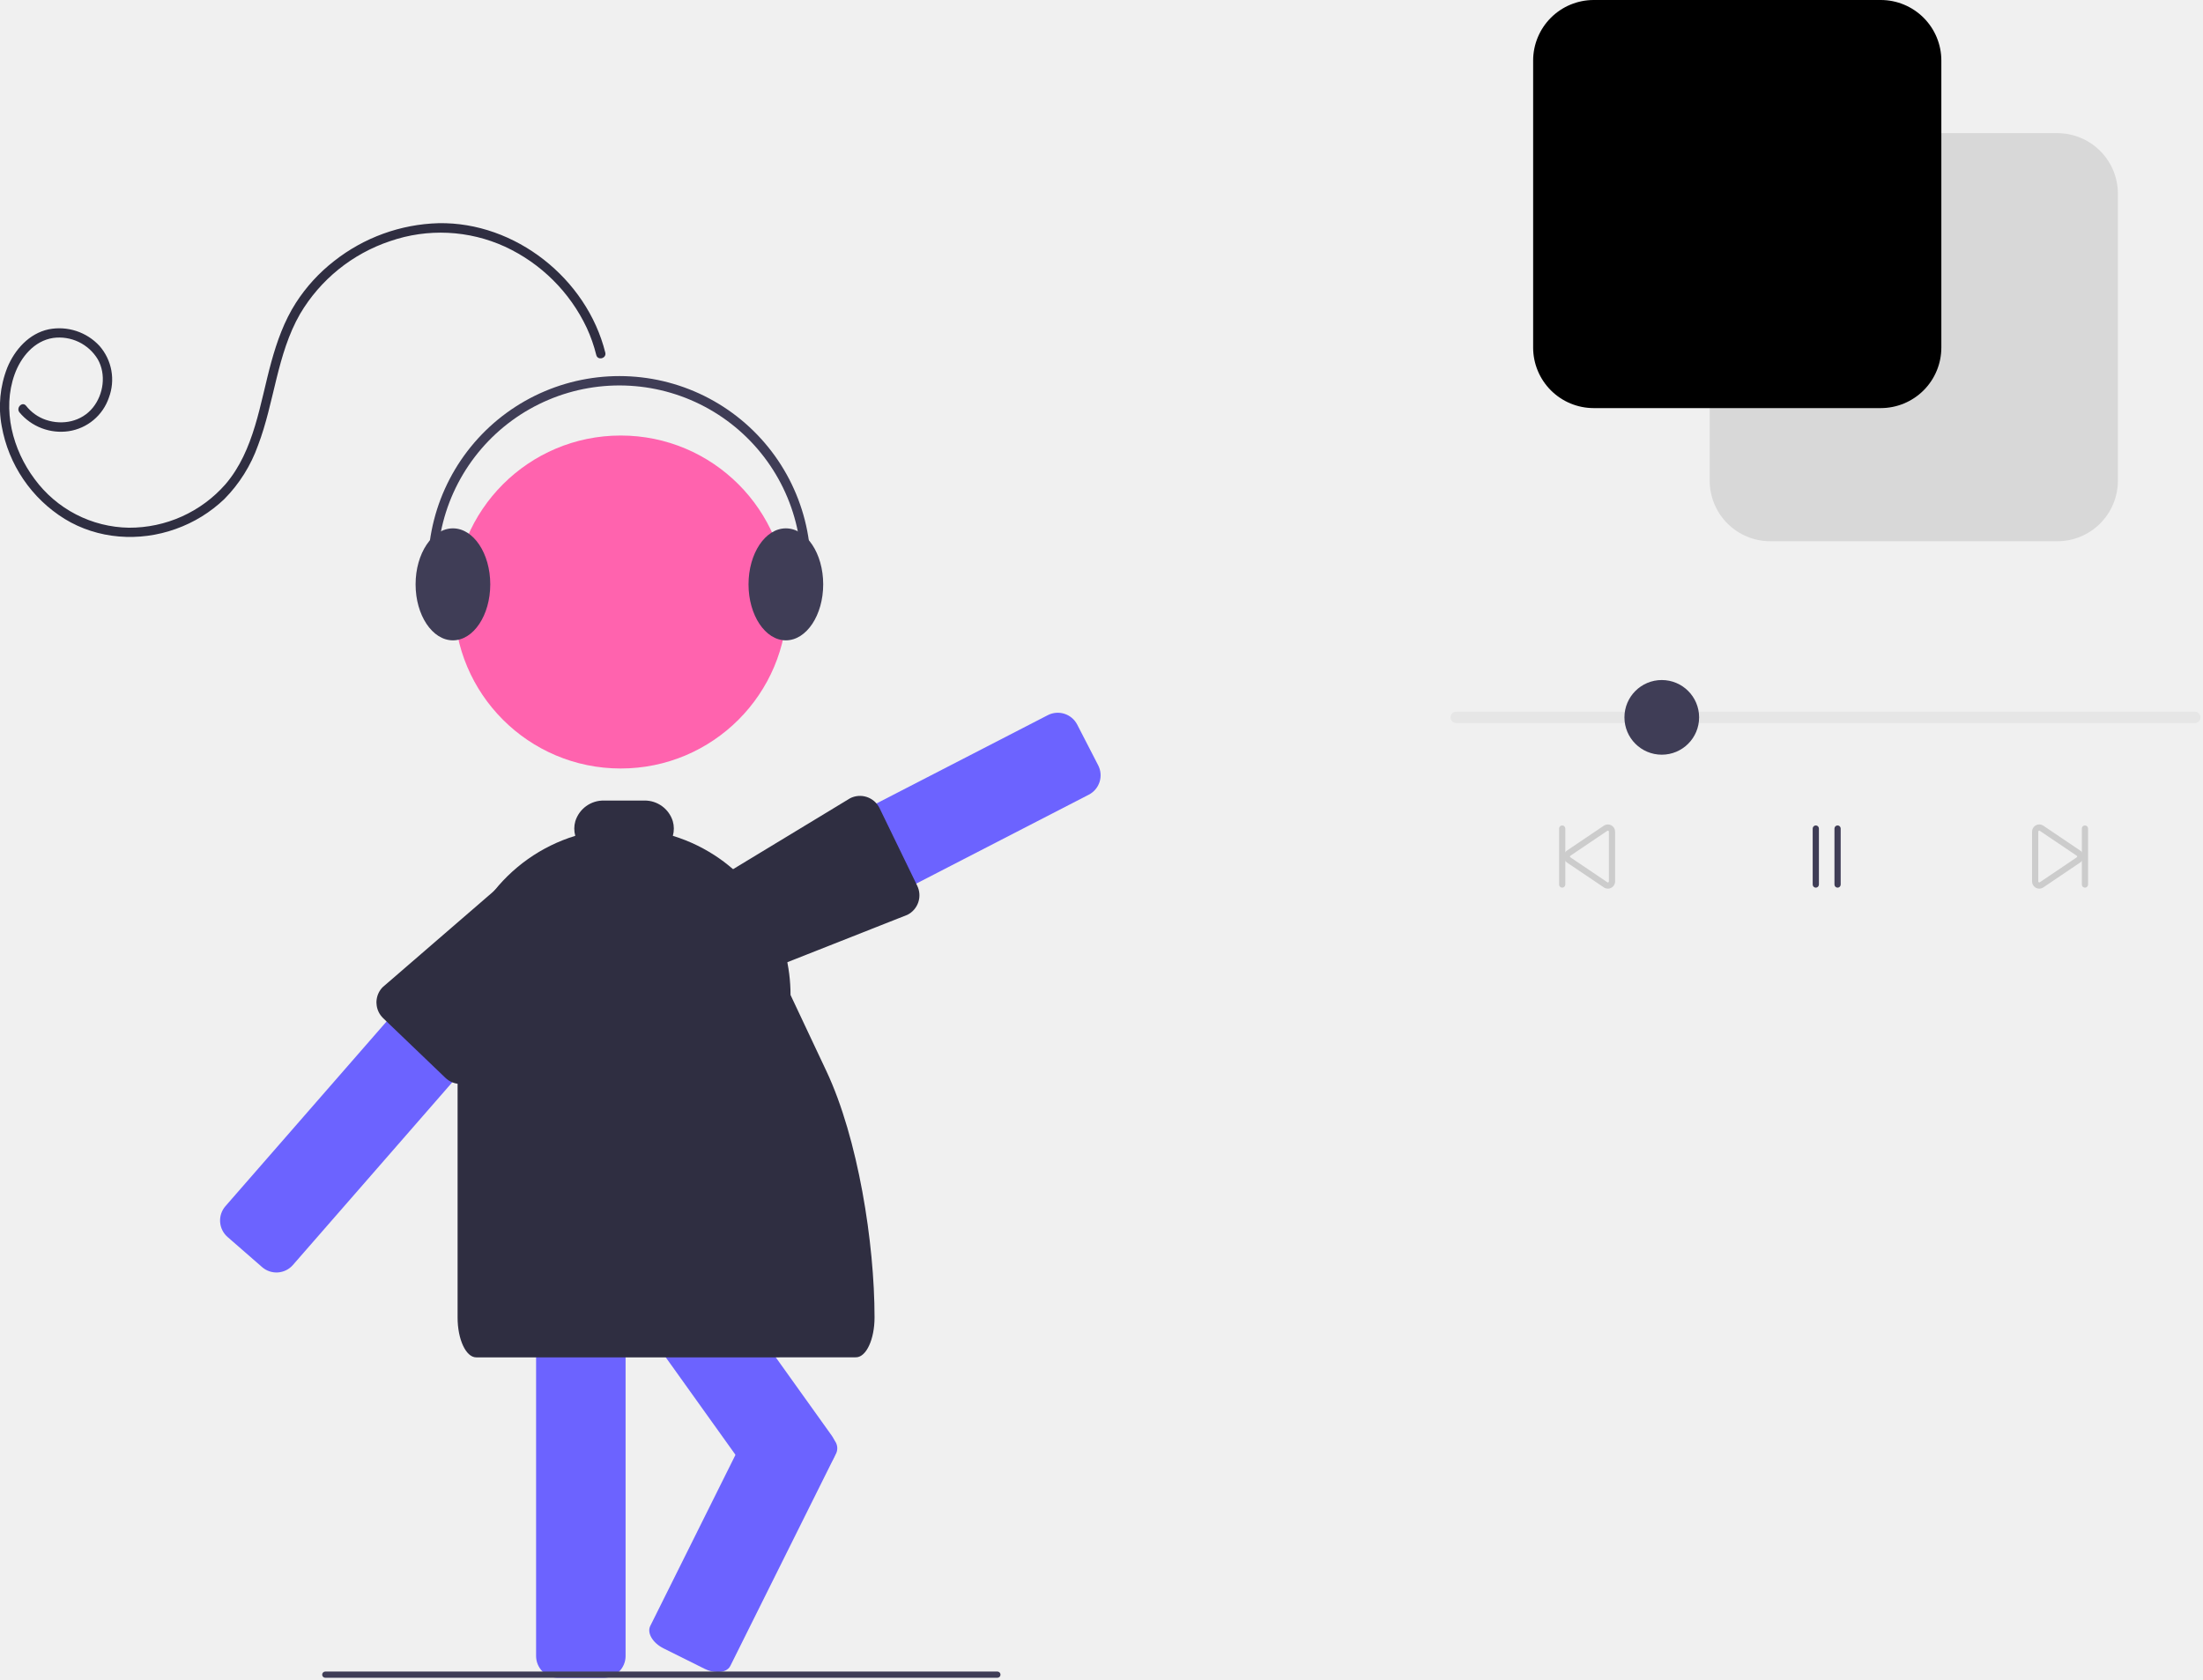
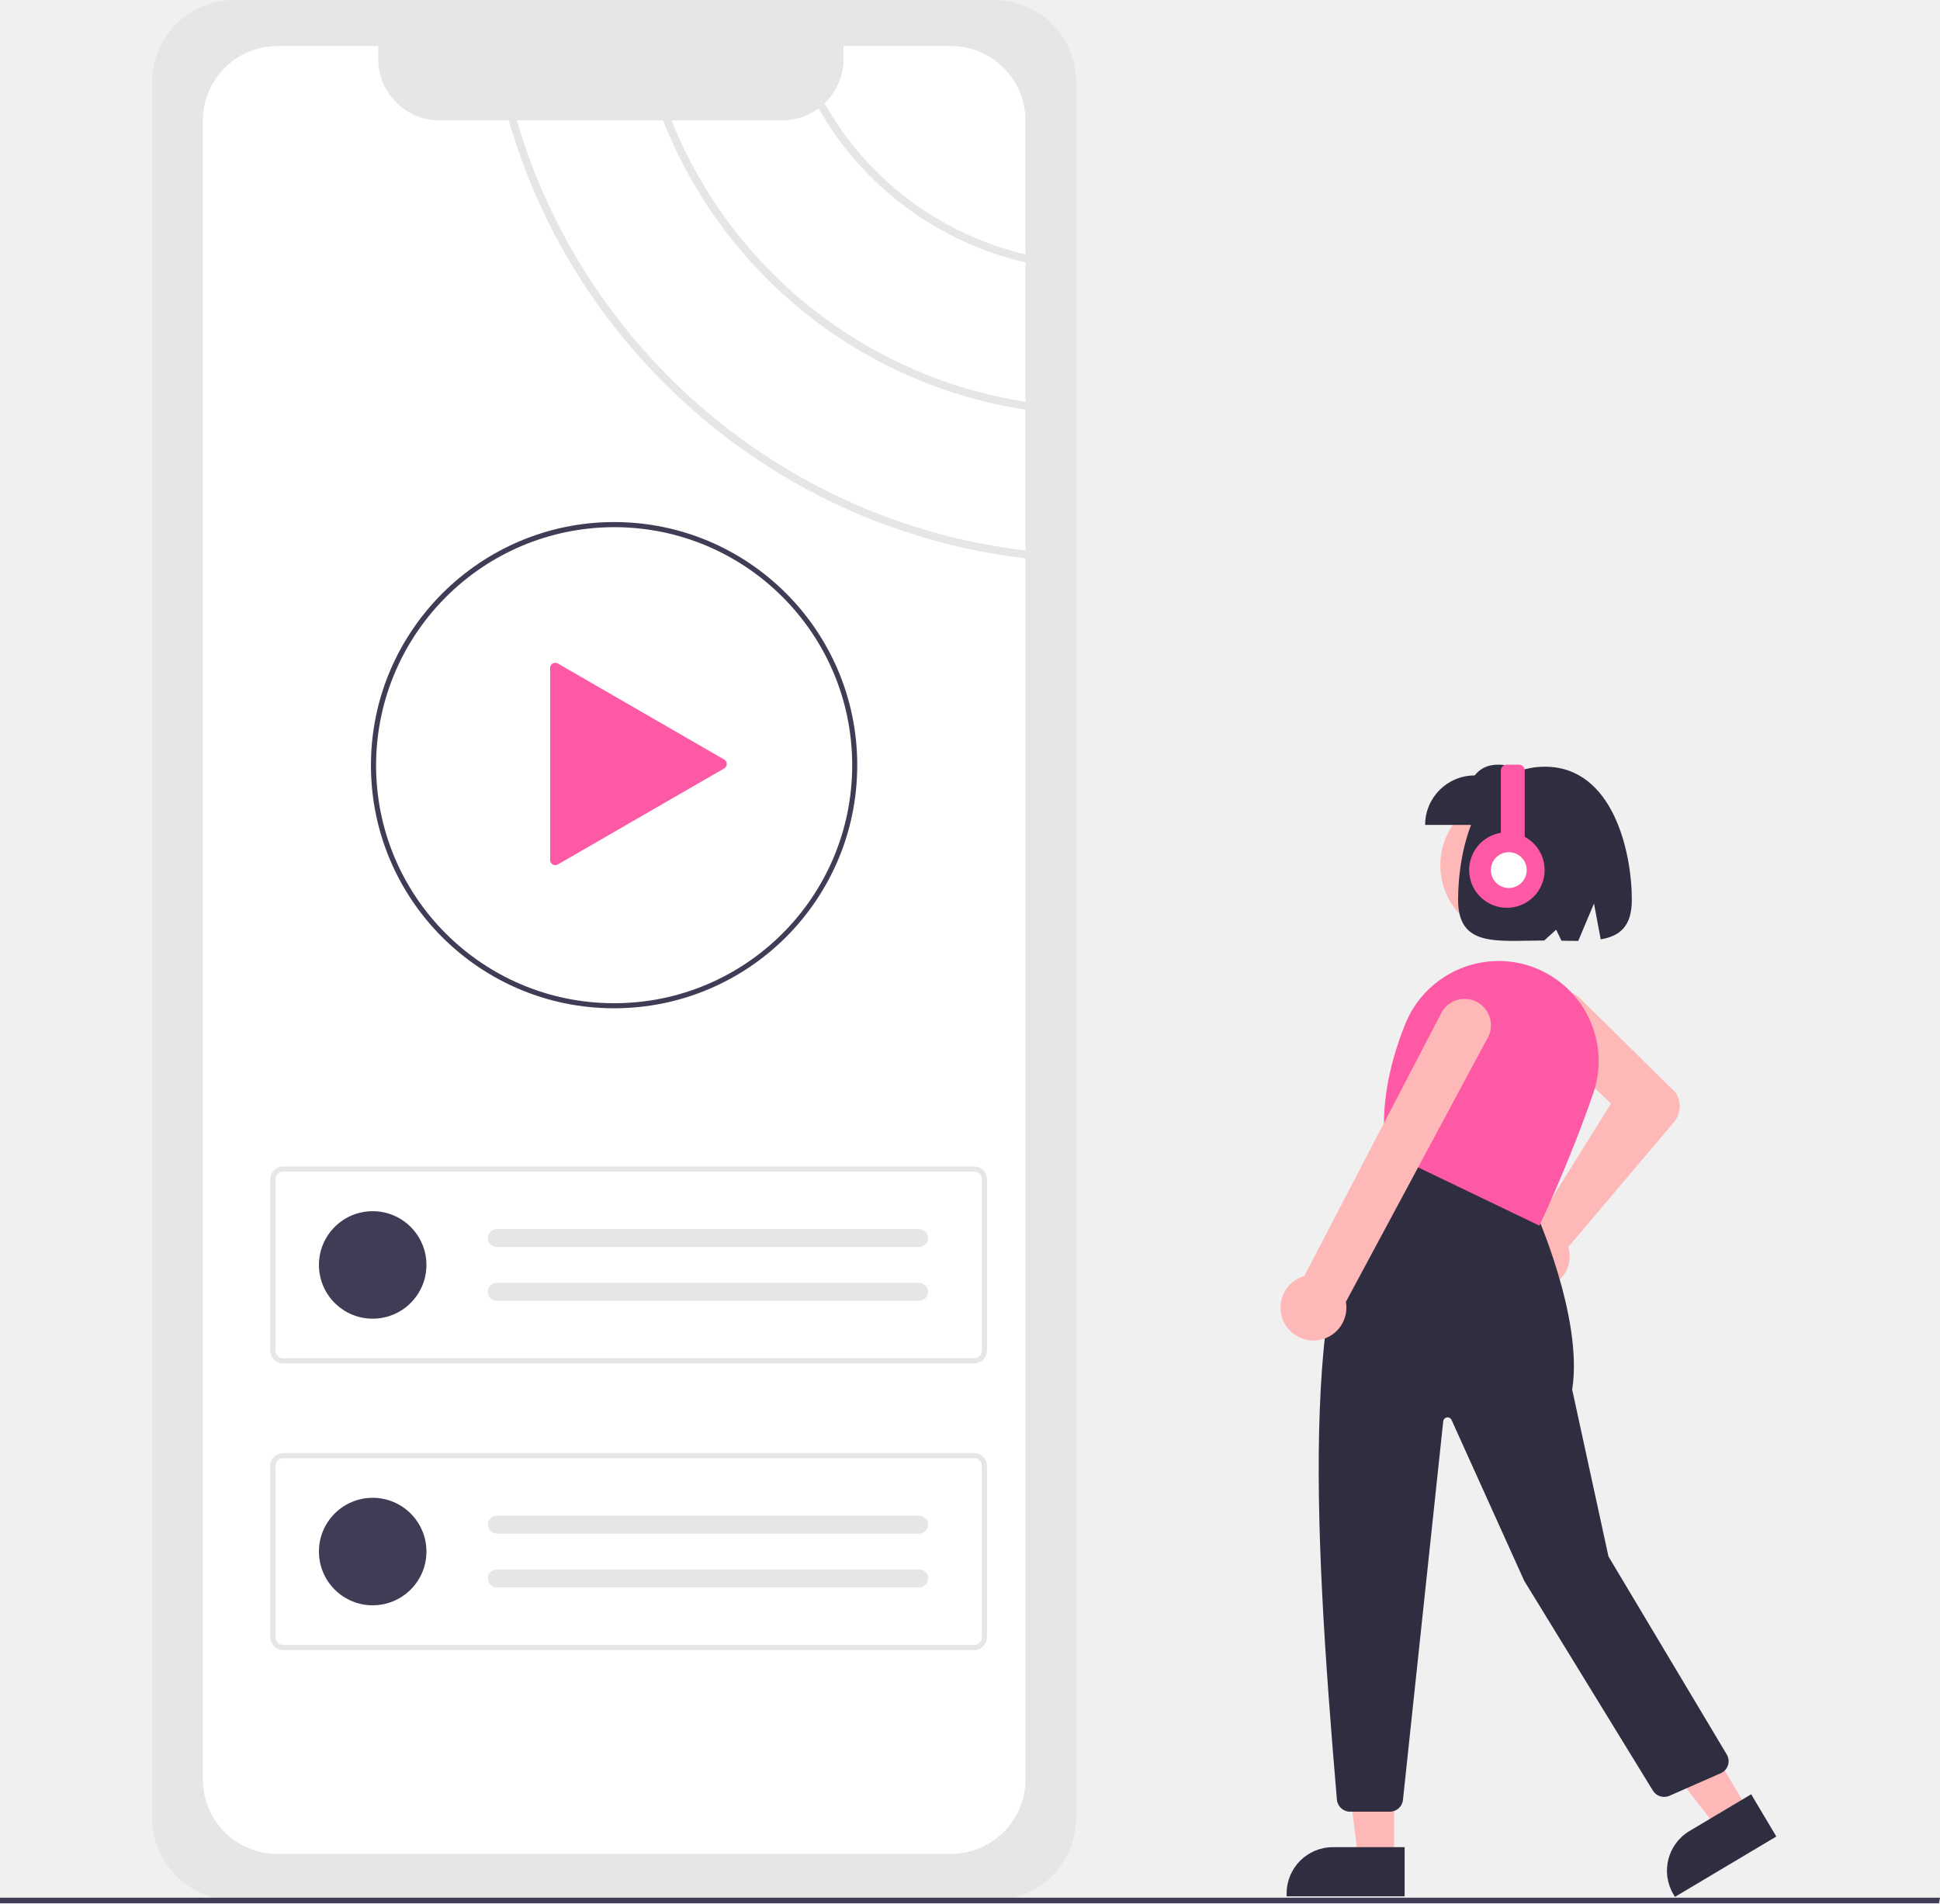
- <svg xmlns="http://www.w3.org/2000/svg" width="708" height="540" viewBox="0 0 708 540" fill="none">
-   <g clip-path="url('#clip0_1_2')">
-     <path d="M176.681 308.877C176.619 307.96 176.377 307.064 175.968 306.24C175.56 305.417 174.993 304.682 174.301 304.077L163.17 294.377C161.863 293.236 160.178 292.621 158.443 292.653C156.708 292.684 155.046 293.359 153.781 294.547C153.611 294.704 153.45 294.871 153.301 295.047L124.241 328.367L121.061 332.007L72.44 387.757C71.224 389.159 70.613 390.986 70.741 392.838C70.868 394.689 71.724 396.415 73.121 397.637L84.241 407.337C85.641 408.556 87.467 409.17 89.319 409.044C91.171 408.918 92.898 408.064 94.121 406.667L121.061 375.777L145.341 347.927L174.971 313.957C175.576 313.265 176.039 312.46 176.333 311.588C176.626 310.716 176.744 309.795 176.681 308.877V308.877Z" fill="#6C63FF" />
-     <path d="M352.94 246.027L346.181 232.907C345.326 231.261 343.854 230.02 342.087 229.456C340.32 228.892 338.401 229.05 336.75 229.897L281.681 258.287L247.061 276.137L227.411 286.267C226.897 286.531 226.419 286.86 225.991 287.247C225.037 288.076 224.331 289.153 223.951 290.357C223.668 291.233 223.562 292.156 223.639 293.072C223.716 293.989 223.975 294.881 224.4 295.697L227.041 300.827L231.161 308.817C231.581 309.635 232.158 310.362 232.86 310.955C233.562 311.549 234.374 311.998 235.251 312.277C235.946 312.495 236.671 312.606 237.4 312.607C238.511 312.608 239.606 312.34 240.591 311.827L263.931 299.797L294.451 284.057L349.931 255.457C351.577 254.602 352.818 253.13 353.382 251.363C353.946 249.596 353.787 247.678 352.94 246.027V246.027Z" fill="#6C63FF" />
-     <path d="M294.75 284.687L294.451 284.057L282.63 259.707C281.794 258.052 280.339 256.794 278.581 256.207C277.702 255.914 276.773 255.799 275.849 255.87C274.925 255.94 274.025 256.194 273.201 256.617L244.36 274.097L225.161 285.737C225.015 285.811 224.88 285.905 224.761 286.017C223.661 287.007 223.07 289.547 222.591 291.627C222.42 292.347 222.281 292.977 222.141 293.387C222.091 293.557 222.031 293.737 221.991 293.917C221.59 295.534 221.782 297.24 222.531 298.727L224.891 303.437L229.15 311.917C229.736 313.08 230.634 314.058 231.743 314.741C232.852 315.424 234.128 315.786 235.431 315.787C236.501 315.786 237.556 315.532 238.511 315.047L265.371 304.447L291.63 294.077C293.287 293.243 294.546 291.787 295.13 290.027C295.715 288.267 295.579 286.347 294.75 284.687H294.75Z" fill="#2F2E41" />
-     <path d="M199.483 247.044C229.04 247.044 253.002 223.083 253.002 193.525C253.002 163.967 229.04 140.006 199.483 140.006C169.925 140.006 145.964 163.967 145.964 193.525C145.964 223.083 169.925 247.044 199.483 247.044Z" fill="#FF63AE" />
-     <path d="M201.031 407.067C200.979 405.707 200.53 404.393 199.739 403.285C198.948 402.178 197.85 401.327 196.581 400.837C195.775 400.519 194.917 400.356 194.051 400.357H179.291C177.435 400.359 175.655 401.097 174.343 402.41C173.031 403.722 172.293 405.501 172.291 407.357V532.367C172.293 534.223 173.031 536.002 174.343 537.315C175.655 538.627 177.435 539.365 179.291 539.367H194.051C195.907 539.365 197.686 538.627 198.998 537.315C200.311 536.002 201.049 534.223 201.051 532.367V407.357C201.054 407.26 201.048 407.163 201.031 407.067V407.067Z" fill="#6C63FF" />
-     <path d="M268.091 462.887C267.888 462.41 267.633 461.957 267.331 461.537L242.17 426.337L221.44 397.347H186.081L188.581 400.837L193.031 407.067L206.82 426.347L236.371 467.677L243.94 478.257C245.019 479.766 246.653 480.786 248.483 481.091C250.313 481.397 252.19 480.964 253.701 479.887L265.71 471.297C267.001 470.372 267.94 469.037 268.372 467.509C268.805 465.981 268.705 464.351 268.091 462.887ZM195.791 361.467C194.708 359.959 193.072 358.941 191.24 358.637C189.409 358.333 187.532 358.769 186.021 359.847L174.011 368.427C172.502 369.509 171.484 371.146 171.181 372.977C170.877 374.809 171.312 376.686 172.391 378.197L176.791 384.347H212.15L195.791 361.467Z" fill="#6C63FF" />
-     <path d="M268.32 463.227C268.25 463.11 268.173 462.997 268.091 462.887C267.162 461.626 265.94 460.61 264.531 459.927L251.32 453.357C247.86 451.637 244.141 452.057 243.031 454.297L236.371 467.677L208.98 522.697C207.86 524.937 209.77 528.157 213.221 529.877L226.431 536.457C227.742 537.127 229.189 537.489 230.661 537.517C232.521 537.517 234.07 536.827 234.721 535.517L268.771 467.117C269.039 466.485 269.138 465.795 269.059 465.113C268.981 464.431 268.726 463.781 268.32 463.227V463.227Z" fill="#6C63FF" />
-     <path d="M189.21 292.427L186.991 290.247L185.761 289.017L178.701 282.067C177.514 280.899 175.951 280.191 174.29 280.067C174.101 280.057 173.92 280.047 173.73 280.047C173.311 280.057 172.67 279.997 171.92 279.937C169.551 279.737 166.591 279.477 165.561 280.537L151.891 292.357L123 317.327C121.952 318.385 121.272 319.753 121.06 321.227C121.004 321.581 120.977 321.939 120.98 322.297C120.982 322.615 121.009 322.933 121.06 323.247C121.273 324.762 121.979 326.165 123.07 327.237L124.241 328.367L143.101 346.447C144.423 347.746 146.207 348.469 148.061 348.457C148.87 348.456 149.673 348.311 150.431 348.027C151.408 347.666 152.293 347.092 153.02 346.347L185.891 306.437L188.041 303.827L189.281 302.327C190.582 301.004 191.306 299.219 191.293 297.363C191.28 295.506 190.531 293.732 189.21 292.427V292.427Z" fill="#2F2E41" />
-     <path d="M194.527 113.347C188.592 89.558 165.588 71.292 140.938 71.746C128.735 72.089 116.967 76.356 107.38 83.915C102.547 87.676 98.386 92.228 95.074 97.379C91.359 103.177 89.026 109.722 87.205 116.328C83.525 129.676 81.79 144.78 72.452 155.68C68.58 160.093 63.805 163.623 58.452 166.031C53.098 168.44 47.289 169.671 41.419 169.642C35.504 169.549 29.691 168.089 24.435 165.375C19.179 162.661 14.623 158.767 11.123 153.998C4.094 144.627 0.633 131.665 4.694 120.355C6.687 114.805 10.972 109.562 17.101 108.636C19.896 108.258 22.74 108.705 25.284 109.923C27.828 111.141 29.961 113.076 31.419 115.49C34.175 120.326 33.294 126.779 29.841 131.044C26.204 135.537 20.126 136.781 14.766 134.976C12.246 134.12 10.031 132.548 8.39 130.453C7.191 128.939 5.067 131.061 6.253 132.56C8.154 134.84 10.609 136.594 13.383 137.653C16.156 138.713 19.155 139.043 22.092 138.611C25.023 138.168 27.776 136.928 30.051 135.027C32.326 133.126 34.035 130.637 34.992 127.831C36.042 125.05 36.317 122.035 35.789 119.109C35.261 116.184 33.949 113.456 31.993 111.216C29.956 109.001 27.383 107.345 24.522 106.407C21.662 105.47 18.608 105.283 15.654 105.863C9.326 107.203 4.73 112.408 2.345 118.175C-0.005 124.166 -0.625 130.698 0.556 137.024C1.645 143.129 4.009 148.937 7.491 154.068C10.974 159.199 15.499 163.539 20.77 166.805C31.439 173.356 44.755 174.257 56.459 170.05C62.307 167.981 67.648 164.692 72.128 160.401C76.942 155.518 80.626 149.638 82.921 143.176C88.198 129.36 88.971 113.899 96.437 100.912C102.949 89.885 113.222 81.578 125.368 77.517C137.442 73.345 150.659 73.979 162.279 79.289C173.833 84.639 183.139 93.88 188.573 105.395C189.866 108.201 190.89 111.124 191.629 114.124C192.097 116.001 194.995 115.222 194.527 113.347L194.527 113.347Z" fill="#2F2E41" />
-     <path d="M252.371 306.447C251.96 304.867 251.48 303.317 250.931 301.797C247.601 292.503 241.762 284.314 234.06 278.137C233.19 277.427 232.29 276.747 231.36 276.097C226.745 272.842 221.642 270.342 216.241 268.691C216.674 267.147 216.666 265.514 216.22 263.974C215.616 262.033 214.401 260.34 212.756 259.146C211.112 257.952 209.125 257.321 207.093 257.347H194.053C192.016 257.32 190.025 257.952 188.376 259.147C186.726 260.343 185.507 262.04 184.9 263.984C184.455 265.519 184.448 267.148 184.879 268.687C173.932 272.048 164.352 278.831 157.545 288.04C150.738 297.248 147.063 308.396 147.061 319.847V423.52C147.061 430.596 149.75 436.347 153.061 436.347H248.061C248.101 436.347 275.13 436.347 275.17 436.326C278.431 436.219 281.061 430.51 281.061 423.52C281.061 399.585 275.773 365.947 265.575 344.294L254.061 319.847C254.063 315.327 253.495 310.825 252.371 306.447V306.447Z" fill="#2F2E41" />
-     <path d="M145.561 205.847C138.944 205.847 133.561 197.772 133.561 187.847C133.561 177.922 138.944 169.847 145.561 169.847C152.177 169.847 157.561 177.922 157.561 187.847C157.561 197.772 152.177 205.847 145.561 205.847Z" fill="#3F3D56" />
-     <path d="M252.561 205.847C245.944 205.847 240.561 197.772 240.561 187.847C240.561 177.922 245.944 169.847 252.561 169.847C259.177 169.847 264.561 177.922 264.561 187.847C264.561 197.772 259.177 205.847 252.561 205.847Z" fill="#3F3D56" />
-     <path d="M255.928 203.032C255.69 203.032 255.455 202.975 255.244 202.866C255.032 202.757 254.849 202.599 254.71 202.406C254.571 202.213 254.48 201.989 254.445 201.753C254.41 201.518 254.431 201.277 254.507 201.052C257.373 192.527 258.236 183.455 257.027 174.542C255.818 165.63 252.57 157.116 247.535 149.663C242.501 142.209 235.816 136.017 227.999 131.568C220.183 127.118 211.445 124.531 202.466 124.007C193.487 123.483 184.508 125.037 176.228 128.547C167.947 132.057 160.587 137.43 154.72 144.247C148.853 151.065 144.637 159.143 142.399 167.855C140.162 176.566 139.964 185.676 141.819 194.477C141.9 194.866 141.824 195.271 141.607 195.604C141.389 195.936 141.049 196.169 140.66 196.251C140.272 196.333 139.866 196.257 139.533 196.041C139.2 195.824 138.967 195.485 138.884 195.096C136.931 185.843 137.139 176.265 139.49 167.105C141.842 157.945 146.274 149.451 152.442 142.283C158.611 135.115 166.349 129.466 175.055 125.775C183.762 122.084 193.203 120.451 202.643 121.002C212.084 121.553 221.27 124.273 229.488 128.952C237.706 133.631 244.735 140.142 250.027 147.979C255.32 155.816 258.734 164.768 260.003 174.139C261.273 183.51 260.365 193.048 257.349 202.011C257.249 202.308 257.058 202.567 256.803 202.75C256.548 202.933 256.242 203.032 255.928 203.032V203.032Z" fill="#3F3D56" />
-     <path d="M320.541 539.347H104.541C104.276 539.347 104.021 539.242 103.834 539.054C103.646 538.867 103.541 538.612 103.541 538.347C103.541 538.082 103.646 537.828 103.834 537.64C104.021 537.452 104.276 537.347 104.541 537.347H320.541C320.806 537.347 321.06 537.452 321.248 537.64C321.435 537.828 321.541 538.082 321.541 538.347C321.541 538.612 321.435 538.867 321.248 539.054C321.06 539.242 320.806 539.347 320.541 539.347Z" fill="#3F3D56" />
-     <path d="M705.35 232.442H468.02C467.778 232.444 467.538 232.398 467.314 232.306C467.09 232.215 466.886 232.08 466.714 231.909C466.543 231.739 466.406 231.536 466.313 231.312C466.22 231.089 466.173 230.849 466.173 230.607C466.173 230.365 466.22 230.126 466.313 229.902C466.406 229.679 466.543 229.476 466.714 229.306C466.886 229.135 467.09 229 467.314 228.909C467.538 228.817 467.778 228.771 468.02 228.772H705.35C705.592 228.771 705.832 228.817 706.056 228.909C706.28 229 706.484 229.135 706.655 229.306C706.827 229.476 706.963 229.679 707.056 229.902C707.149 230.126 707.197 230.365 707.197 230.607C707.197 230.849 707.149 231.089 707.056 231.312C706.963 231.536 706.827 231.739 706.655 231.909C706.484 232.08 706.28 232.215 706.056 232.306C705.832 232.398 705.592 232.444 705.35 232.442V232.442Z" fill="#E6E6E6" />
-     <path d="M604.46 131.19H512.17C507.013 131.184 502.069 129.133 498.423 125.487C494.777 121.84 492.725 116.896 492.72 111.74V19.45C492.726 14.293 494.777 9.349 498.423 5.703C502.069 2.057 507.013 0.006 512.17 4.57764e-05H604.46C609.616 0.006 614.56 2.057 618.207 5.703C621.853 9.349 623.904 14.293 623.91 19.45V111.74C623.904 116.896 621.853 121.84 618.207 125.487C614.56 129.133 609.616 131.184 604.46 131.19V131.19Z" fill="black" />
-     <path opacity="0.1" d="M661.2 173.99H568.91C563.753 173.984 558.809 171.933 555.163 168.287C551.517 164.64 549.466 159.697 549.46 154.54V62.25C549.466 57.093 551.517 52.149 555.163 48.503C558.809 44.857 563.753 42.806 568.91 42.8H661.2C666.356 42.806 671.3 44.857 674.947 48.503C678.593 52.149 680.644 57.093 680.65 62.25V154.54C680.644 159.697 678.593 164.64 674.947 168.287C671.3 171.933 666.356 173.984 661.2 173.99V173.99Z" fill="black" />
-     <path d="M502.061 285.347C501.795 285.347 501.541 285.242 501.353 285.054C501.166 284.867 501.061 284.612 501.061 284.347V266.347C501.061 266.082 501.166 265.828 501.353 265.64C501.541 265.453 501.795 265.347 502.061 265.347C502.326 265.347 502.58 265.453 502.768 265.64C502.955 265.828 503.061 266.082 503.061 266.347V284.347C503.061 284.612 502.955 284.867 502.768 285.054C502.58 285.242 502.326 285.347 502.061 285.347V285.347Z" fill="#CCCCCC" />
-     <path d="M583.561 285.347C583.295 285.347 583.041 285.242 582.853 285.054C582.666 284.867 582.561 284.612 582.561 284.347V266.347C582.561 266.082 582.666 265.828 582.853 265.64C583.041 265.453 583.295 265.347 583.561 265.347C583.826 265.347 584.08 265.453 584.268 265.64C584.455 265.828 584.561 266.082 584.561 266.347V284.347C584.561 284.612 584.455 284.867 584.268 285.054C584.08 285.242 583.826 285.347 583.561 285.347Z" fill="#3F3D56" />
-     <path d="M590.561 285.347C590.295 285.347 590.041 285.242 589.853 285.054C589.666 284.867 589.561 284.612 589.561 284.347V266.347C589.561 266.082 589.666 265.828 589.853 265.64C590.041 265.453 590.295 265.347 590.561 265.347C590.826 265.347 591.08 265.453 591.268 265.64C591.455 265.828 591.561 266.082 591.561 266.347V284.347C591.561 284.612 591.455 284.867 591.268 285.054C591.08 285.242 590.826 285.347 590.561 285.347Z" fill="#3F3D56" />
-     <path d="M516.741 285.673C516.333 285.672 515.933 285.563 515.58 285.358L503.686 277.336C503.664 277.323 503.642 277.309 503.62 277.295C503.291 277.088 503.021 276.8 502.836 276.459C502.65 276.118 502.556 275.735 502.561 275.347C502.558 274.939 502.664 274.538 502.868 274.185C503.072 273.832 503.366 273.54 503.721 273.338L515.521 265.373C515.872 265.156 516.275 265.036 516.688 265.026C517.101 265.017 517.51 265.118 517.87 265.319C518.231 265.52 518.532 265.814 518.741 266.17C518.95 266.526 519.061 266.932 519.061 267.345V283.349C519.059 283.964 518.814 284.554 518.38 284.989C517.945 285.425 517.356 285.67 516.741 285.673V285.673ZM516.64 283.663C516.683 283.677 516.729 283.681 516.774 283.674C516.819 283.668 516.862 283.652 516.9 283.626C516.95 283.599 516.991 283.559 517.019 283.51C517.047 283.461 517.062 283.406 517.061 283.349V267.345C517.061 267.289 517.046 267.234 517.018 267.185C516.99 267.137 516.949 267.096 516.901 267.068C516.852 267.04 516.797 267.025 516.741 267.025C516.685 267.025 516.629 267.04 516.581 267.068L504.78 275.033C504.581 275.15 504.561 275.278 504.561 275.347C504.559 275.404 504.574 275.459 504.602 275.508C504.63 275.557 504.671 275.597 504.72 275.624L504.78 275.661L516.64 283.663Z" fill="#CCCCCC" />
-     <path d="M670.061 285.347C669.795 285.347 669.541 285.242 669.353 285.054C669.166 284.867 669.061 284.612 669.061 284.347V266.347C669.061 266.082 669.166 265.828 669.353 265.64C669.541 265.453 669.795 265.347 670.061 265.347C670.326 265.347 670.58 265.453 670.768 265.64C670.955 265.828 671.061 266.082 671.061 266.347V284.347C671.061 284.612 670.955 284.867 670.768 285.054C670.58 285.242 670.326 285.347 670.061 285.347Z" fill="#CCCCCC" />
-     <path d="M655.362 285.668C654.961 285.668 654.567 285.561 654.221 285.358C653.867 285.157 653.572 284.864 653.368 284.511C653.164 284.158 653.058 283.757 653.061 283.349V267.345C653.061 266.938 653.168 266.538 653.371 266.185C653.575 265.833 653.868 265.54 654.221 265.336C654.573 265.132 654.974 265.025 655.381 265.025C655.788 265.025 656.188 265.133 656.541 265.336L668.46 273.375C668.8 273.578 669.081 273.868 669.274 274.214C669.467 274.56 669.566 274.951 669.561 275.347C669.563 275.748 669.46 276.143 669.263 276.492C669.065 276.841 668.78 277.132 668.434 277.336L656.6 285.321C656.225 285.545 655.798 285.665 655.362 285.668V285.668ZM655.061 283.349C655.06 283.405 655.075 283.46 655.103 283.509C655.131 283.558 655.172 283.598 655.22 283.626C655.269 283.654 655.324 283.669 655.38 283.669C655.436 283.669 655.492 283.655 655.54 283.626L667.386 275.632C667.437 275.604 667.48 275.563 667.511 275.513C667.542 275.463 667.559 275.407 667.561 275.348V275.347C667.562 275.291 667.547 275.235 667.519 275.187C667.491 275.138 667.45 275.098 667.401 275.07L655.481 267.031C655.438 267.017 655.392 267.013 655.347 267.019C655.302 267.026 655.258 267.042 655.221 267.068C655.171 267.095 655.13 267.135 655.102 267.184C655.074 267.233 655.06 267.289 655.061 267.345L655.061 283.349Z" fill="#CCCCCC" />
-     <path d="M534.061 242.607C540.688 242.607 546.061 237.235 546.061 230.607C546.061 223.98 540.688 218.607 534.061 218.607C527.433 218.607 522.061 223.98 522.061 230.607C522.061 237.235 527.433 242.607 534.061 242.607Z" fill="#3F3D56" />
+ <svg xmlns="http://www.w3.org/2000/svg" width="757.964" height="743.732" viewBox="0 0 757.964 743.732">
+   <g id="Group_4" data-name="Group 4" transform="translate(-221 -78)">
+     <path id="Path_31-128" data-name="Path 31" d="M312.471,78.134a32.036,32.036,0,0,0-32,32V788.562a32.036,32.036,0,0,0,32,32h297a32.037,32.037,0,0,0,32-32V110.134a32.036,32.036,0,0,0-32-32Z" transform="translate(-0.018 -0.134)" fill="#e6e6e6" />
+     <path id="Path_32-129" data-name="Path 32" d="M621.676,235.116v-54.44a125.247,125.247,0,0,1-80.859-60.189h0a23.789,23.789,0,0,1-14.22,4.68H483.368A178.549,178.549,0,0,0,621.676,235.116Z" transform="translate(-0.018 -0.134)" fill="#fff" />
+     <path id="Path_33-130" data-name="Path 33" d="M621.676,177.556v-52.3a29.121,29.121,0,0,0-29.13-29.13h-41.97v5.05a23.917,23.917,0,0,1-7.4,17.329,122.3,122.3,0,0,0,78.5,59.049Z" transform="translate(-0.018 -0.134)" fill="#fff" />
+     <path id="Path_34-131" data-name="Path 34" d="M419.787,125.168H392.756a23.987,23.987,0,0,1-23.98-23.99v-5.05H329.4a29.128,29.128,0,0,0-29.13,29.132v648.2a29.079,29.079,0,0,0,29.13,29.11h263.15a28.362,28.362,0,0,0,3.59-.22,29.146,29.146,0,0,0,25.54-28.89V296.286C525.967,285.2,446.218,216.907,419.787,125.168Z" transform="translate(-0.018 -0.134)" fill="#fff" />
+     <path id="Path_35-132" data-name="Path 35" d="M480.088,125.168h-57.14c26.3,90.039,104.68,157.028,198.729,168.068v-55.02A181.668,181.668,0,0,1,480.087,125.168Z" transform="translate(-0.018 -0.134)" fill="#fff" />
+     <path id="Path_36-133" data-name="Path 36" d="M601.63,610.915h-270a5.006,5.006,0,0,1-5-5V538.94a5.006,5.006,0,0,1,5-5h270a5.006,5.006,0,0,1,5,5v66.976A5.006,5.006,0,0,1,601.63,610.915Zm-270-74.976a3,3,0,0,0-3,3v66.976a3,3,0,0,0,3,3h270a3,3,0,0,0,3-3V538.94a3,3,0,0,0-3-3Z" transform="translate(-0.018 -0.134)" fill="#e6e6e6" />
+     <circle id="Ellipse_4" data-name="Ellipse 4" cx="21" cy="21" r="21" transform="translate(345.611 551.293)" fill="#3f3d56" />
+     <path id="Path_37-134" data-name="Path 37" d="M415.129,558.427a3.5,3.5,0,0,0,0,7h165a3.5,3.5,0,1,0,0-7Z" transform="translate(-0.018 -0.134)" fill="#e6e6e6" />
+     <path id="Path_38-135" data-name="Path 38" d="M415.129,579.427a3.5,3.5,0,0,0,0,7h165a3.5,3.5,0,1,0,0-7Z" transform="translate(-0.018 -0.134)" fill="#e6e6e6" />
+     <path id="Path_39-136" data-name="Path 39" d="M601.63,722.915h-270a5.006,5.006,0,0,1-5-5V650.94a5.006,5.006,0,0,1,5-5h270a5.006,5.006,0,0,1,5,5v66.976A5.006,5.006,0,0,1,601.63,722.915Zm-270-74.976a3,3,0,0,0-3,3v66.976a3,3,0,0,0,3,3h270a3,3,0,0,0,3-3V650.94a3,3,0,0,0-3-3Z" transform="translate(-0.018 -0.134)" fill="#e6e6e6" />
+     <circle id="Ellipse_5" data-name="Ellipse 5" cx="21" cy="21" r="21" transform="translate(345.611 663.293)" fill="#3f3d56" />
+     <path id="Path_40-137" data-name="Path 40" d="M415.129,670.427a3.5,3.5,0,0,0,0,7h165a3.5,3.5,0,1,0,0-7Z" transform="translate(-0.018 -0.134)" fill="#e6e6e6" />
+     <path id="Path_41-138" data-name="Path 41" d="M415.129,691.427a3.5,3.5,0,0,0,0,7h165a3.5,3.5,0,1,0,0-7Z" transform="translate(-0.018 -0.134)" fill="#e6e6e6" />
+     <path id="Path_42-139" data-name="Path 42" d="M460.947,471.93a94.96,94.96,0,0,1-95-95c0-.2,0-.408.012-.607.291-52.025,42.9-94.393,94.988-94.393a95,95,0,1,1,0,190Zm0-188a93.2,93.2,0,0,0-92.99,92.456c-.011.212-.01.383-.01.544a93.012,93.012,0,1,0,93-93Z" transform="translate(-0.018 0.07)" fill="#3f3d56" />
+     <path id="Path_43-140" data-name="Path 43" d="M503.97,381.529l-65.022-37.541a2,2,0,0,0-3,1.732V420.8a2,2,0,0,0,3,1.732l65.022-37.541a2,2,0,0,0,0-3.464l-65.022-37.541a2,2,0,0,0-3,1.732V420.8a2,2,0,0,0,3,1.732l65.022-37.541a2,2,0,0,0,0-3.464Z" transform="translate(-0.018 -6.721)" fill="#fd59a4" />
+     <path id="Path_54-141" data-name="Path 54" d="M757.569,743.732H0v-2.181H757.964Z" transform="translate(221 78)" fill="#3f3d56" />
+     <g id="Group_1" data-name="Group 1" transform="translate(-869.284 495.958)">
+       <circle id="Ellipse_3" data-name="Ellipse 3" cx="27.936" cy="27.936" r="27.936" transform="translate(1653.026 -107.758)" fill="#ffb8b8" />
+       <path id="Path_21-142" data-name="Path 21" d="M812.723,631a12.514,12.514,0,0,1,9.466-16.1,11.893,11.893,0,0,1,1.66-.2l29.427-47.229L826.4,541.915A10.728,10.728,0,1,1,841.32,526.5l37.113,36.6.075.091a9.719,9.719,0,0,1-.676,11.584L836.6,623.534a11.733,11.733,0,0,1,.307,1.19,12.514,12.514,0,0,1-11.232,14.918q-.533.047-1.06.047A12.553,12.553,0,0,1,812.723,631Z" transform="translate(866.433 -554.209)" fill="#ffb8b8" />
+       <path id="Path_22-143" data-name="Path 22" d="M589.772,539.948H575.827l-6.633-53.786,20.58,0Z" transform="translate(1045.18 -230.972)" fill="#ffb8b8" />
+       <path id="Path_23-144" data-name="Path 23" d="M812.885,719.943l-46.1,0V718.8a18.069,18.069,0,0,1,18.07-18.069h28.031Z" transform="translate(826.191 -396.88)" fill="#2f2e41" />
+       <path id="Path_24-145" data-name="Path 24" d="M674.777,526.174l-11.982,7.135-33.217-42.82,17.685-10.529Z" transform="translate(1098.774 -236.477)" fill="#ffb8b8" />
+       <path id="Path_25-146" data-name="Path 25" d="M848.632,729.873l-.582-.977a18.07,18.07,0,0,1,6.281-24.77l24.085-14.341,9.826,16.5Z" transform="translate(896.059 -406.599)" fill="#2f2e41" />
+       <path id="Path_26-147" data-name="Path 26" d="M780.531,810.423c-9.341-109.994-14.9-212.178,19.25-253.862l.264-.323,57.468,22.988.095.205c.194.422,19.306,42.463,14.848,70.741l14.175,65.206,46.219,77.391a5.12,5.12,0,0,1-2.333,7.311l-20.086,8.837a5.142,5.142,0,0,1-6.424-2.008L853.73,724.923l-28.4-62.883a1.706,1.706,0,0,0-3.252.522L806.338,810.535a5.109,5.109,0,0,1-5.089,4.577H785.633A5.153,5.153,0,0,1,780.531,810.423Z" transform="translate(832.083 -525.133)" fill="#2f2e41" />
+       <path id="Path_27-148" data-name="Path 27" d="M787.986,592.013l-.274-.131-.043-.3c-2.147-15.025.394-31.72,7.552-49.62a39.4,39.4,0,0,1,45.726-23.594h0a39.348,39.348,0,0,1,25.092,19.295,38.923,38.923,0,0,1,2.7,31.193c-9.024,26.388-20.73,51.078-20.848,51.324l-.245.515Z" transform="translate(844.072 -559.713)" fill="#fd59a4" />
+       <path id="Path_28-149" data-name="Path 28" d="M765.634,647.248a12.776,12.776,0,0,1,9.16-13.935l53.739-103.171a10.3,10.3,0,1,1,17.522,10.817L791.046,643.411a12.419,12.419,0,0,1,.2,1.888,12.861,12.861,0,0,1-13.033,13.208h0a12.873,12.873,0,0,1-9.87-4.834,12.713,12.713,0,0,1-2.714-6.425Z" transform="translate(825.073 -552.635)" fill="#ffb8b8" />
+       <path id="Path_29-150" data-name="Path 29" d="M795.454,500.188h44.359V480.852c-9.736-3.868-19.264-7.158-25.023,0a19.336,19.336,0,0,0-19.336,19.336Z" transform="translate(851.636 -595.791)" fill="#2f2e41" />
+       <path id="Path_30-151" data-name="Path 30" d="M836.215,477.059c26.519,0,33.941,33.24,33.941,51.993,0,10.458-4.729,14.2-12.162,15.464l-2.625-14-6.147,14.6c-2.088.01-4.281-.03-6.555-.072l-2.084-4.292-4.648,4.215c-18.616.028-33.661,2.741-33.661-15.917C802.274,510.3,808.784,477.059,836.215,477.059Z" transform="translate(857.69 -595.41)" fill="#2f2e41" />
+     </g>
+     <g id="Group_2" data-name="Group 2" transform="translate(684 38)">
+       <path id="Path_53-152" data-name="Path 53" d="M820.737,295.13V269.263a2.333,2.333,0,0,0-2.333-2.333h-4.666a2.333,2.333,0,0,0-2.333,2.333V293.57a14.745,14.745,0,1,0,9.331,1.56Z" transform="translate(-688.018 71.866)" fill="#fd59a4" />
+       <circle id="Ellipse_8" data-name="Ellipse 8" cx="6.998" cy="6.998" r="6.998" transform="translate(119.5 373.01)" fill="#fff" />
+     </g>
  </g>
-   <defs>
-     <clipPath id="clip0_1_2">
-       <rect width="707.185" height="539.367" fill="white" />
-     </clipPath>
-   </defs>
</svg>
